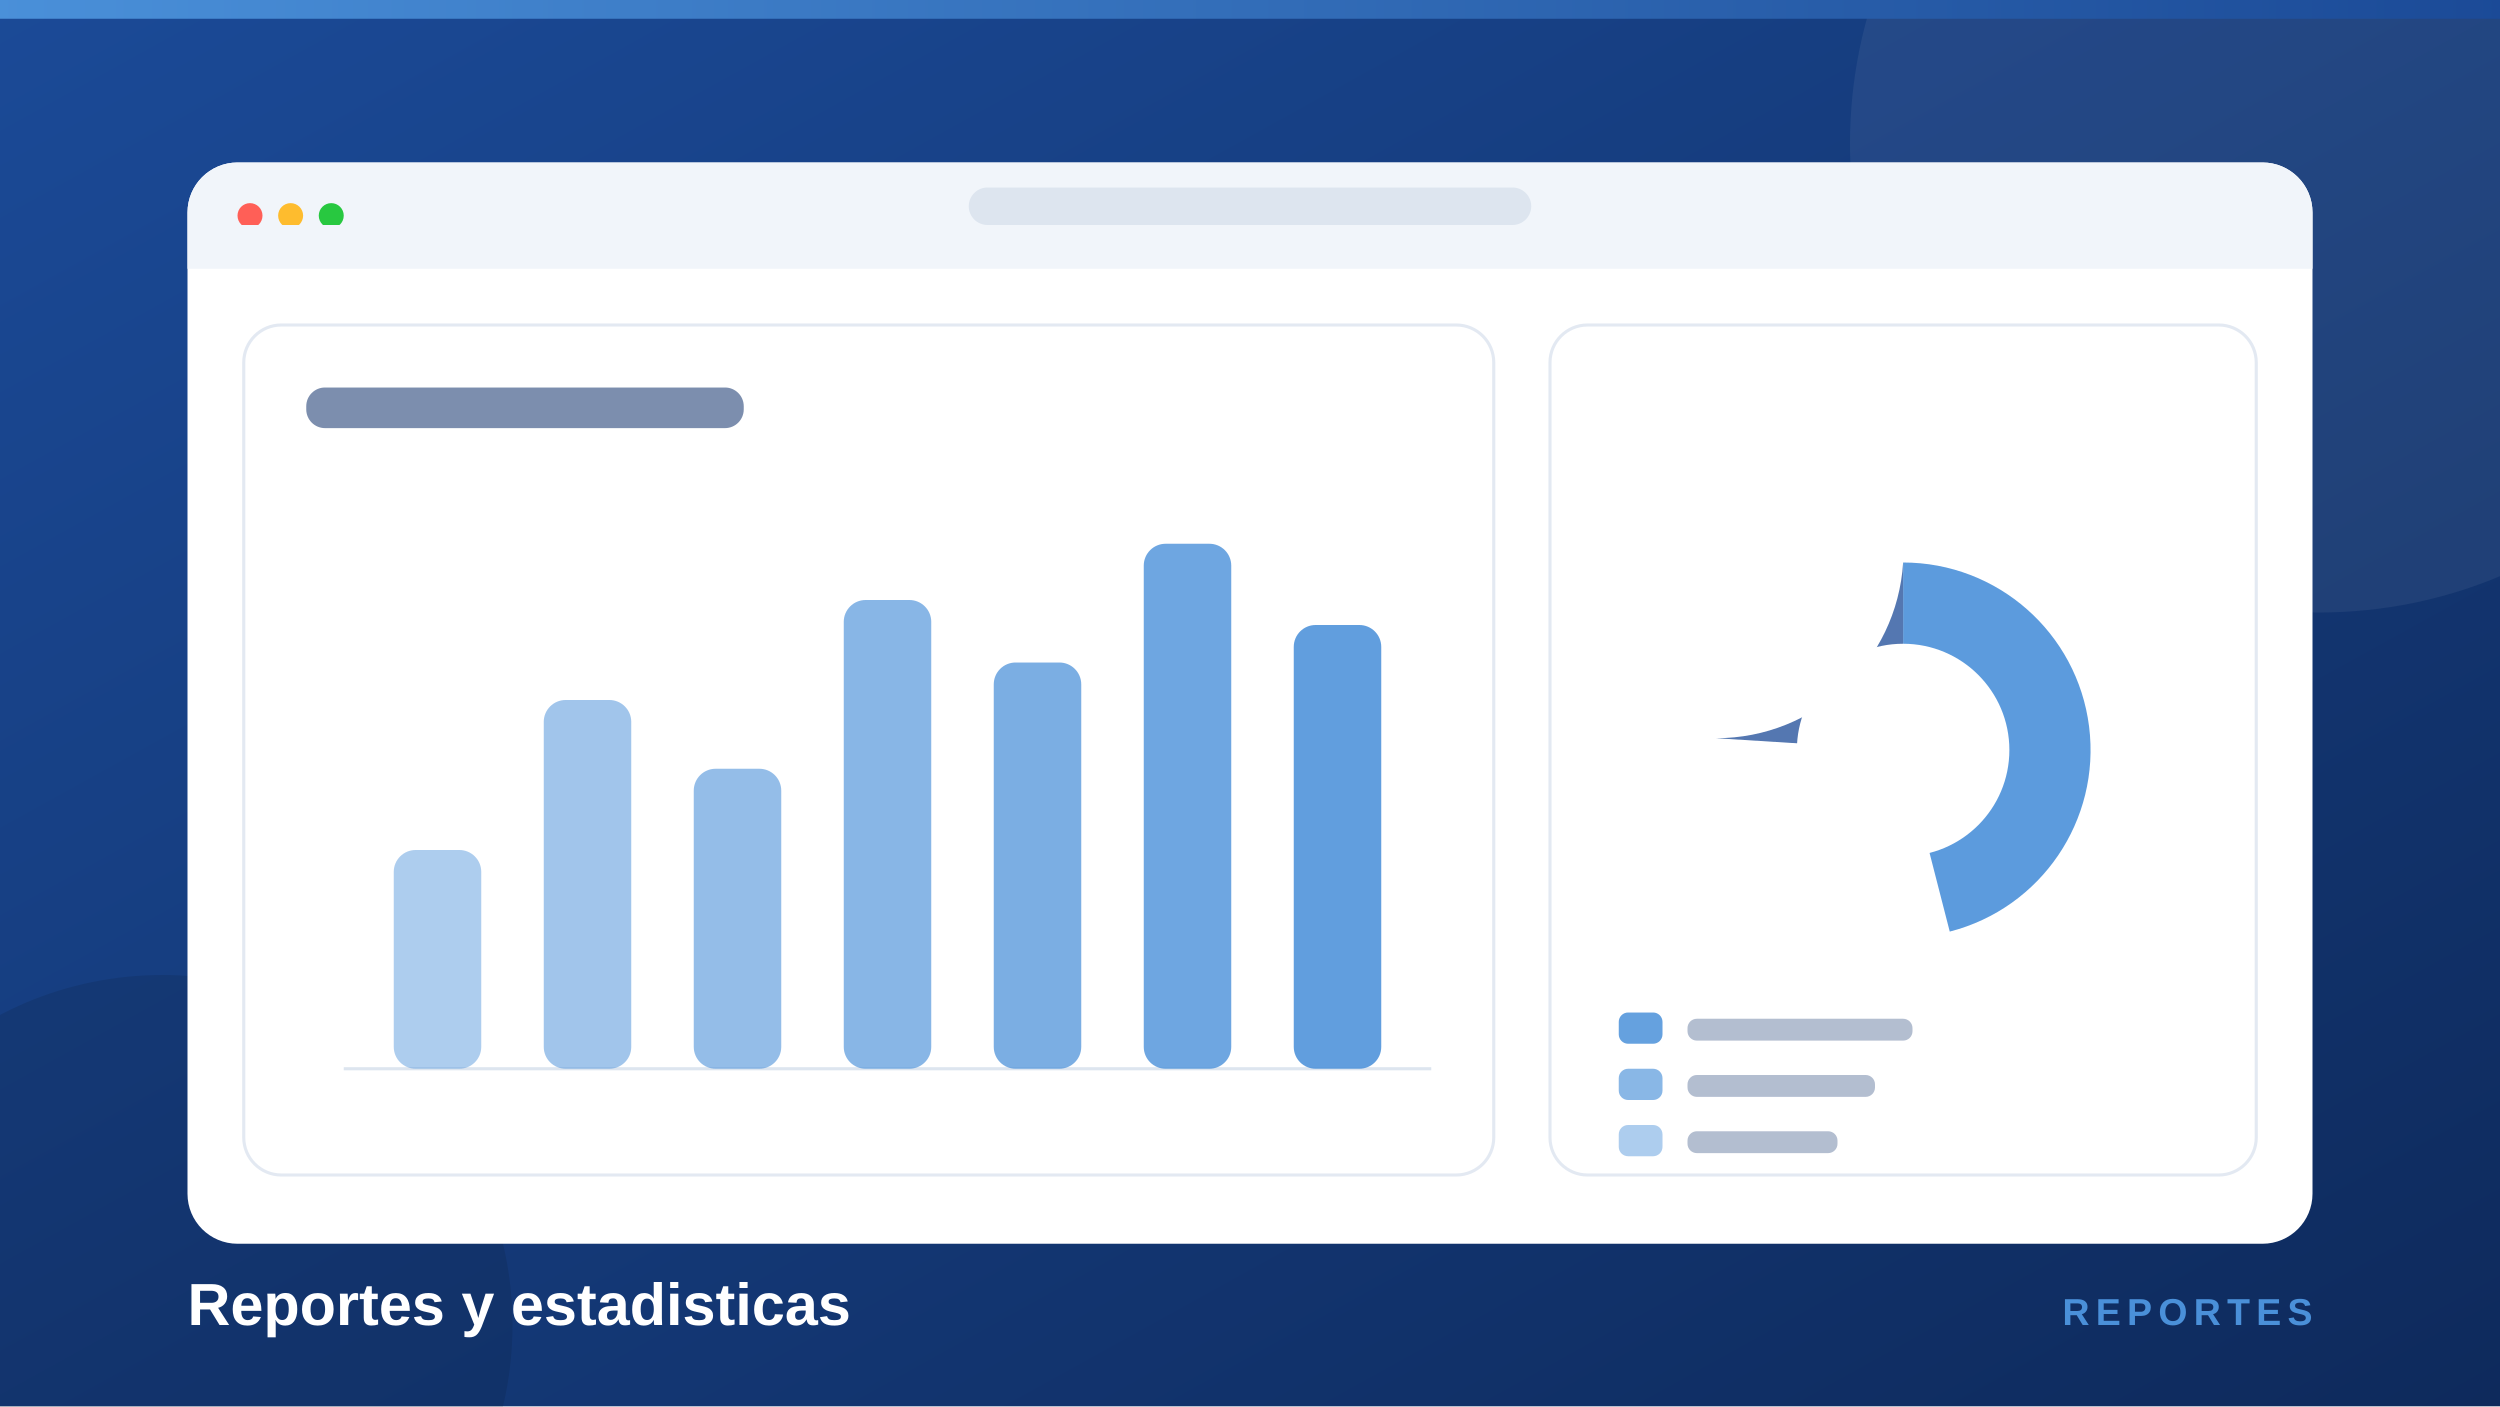
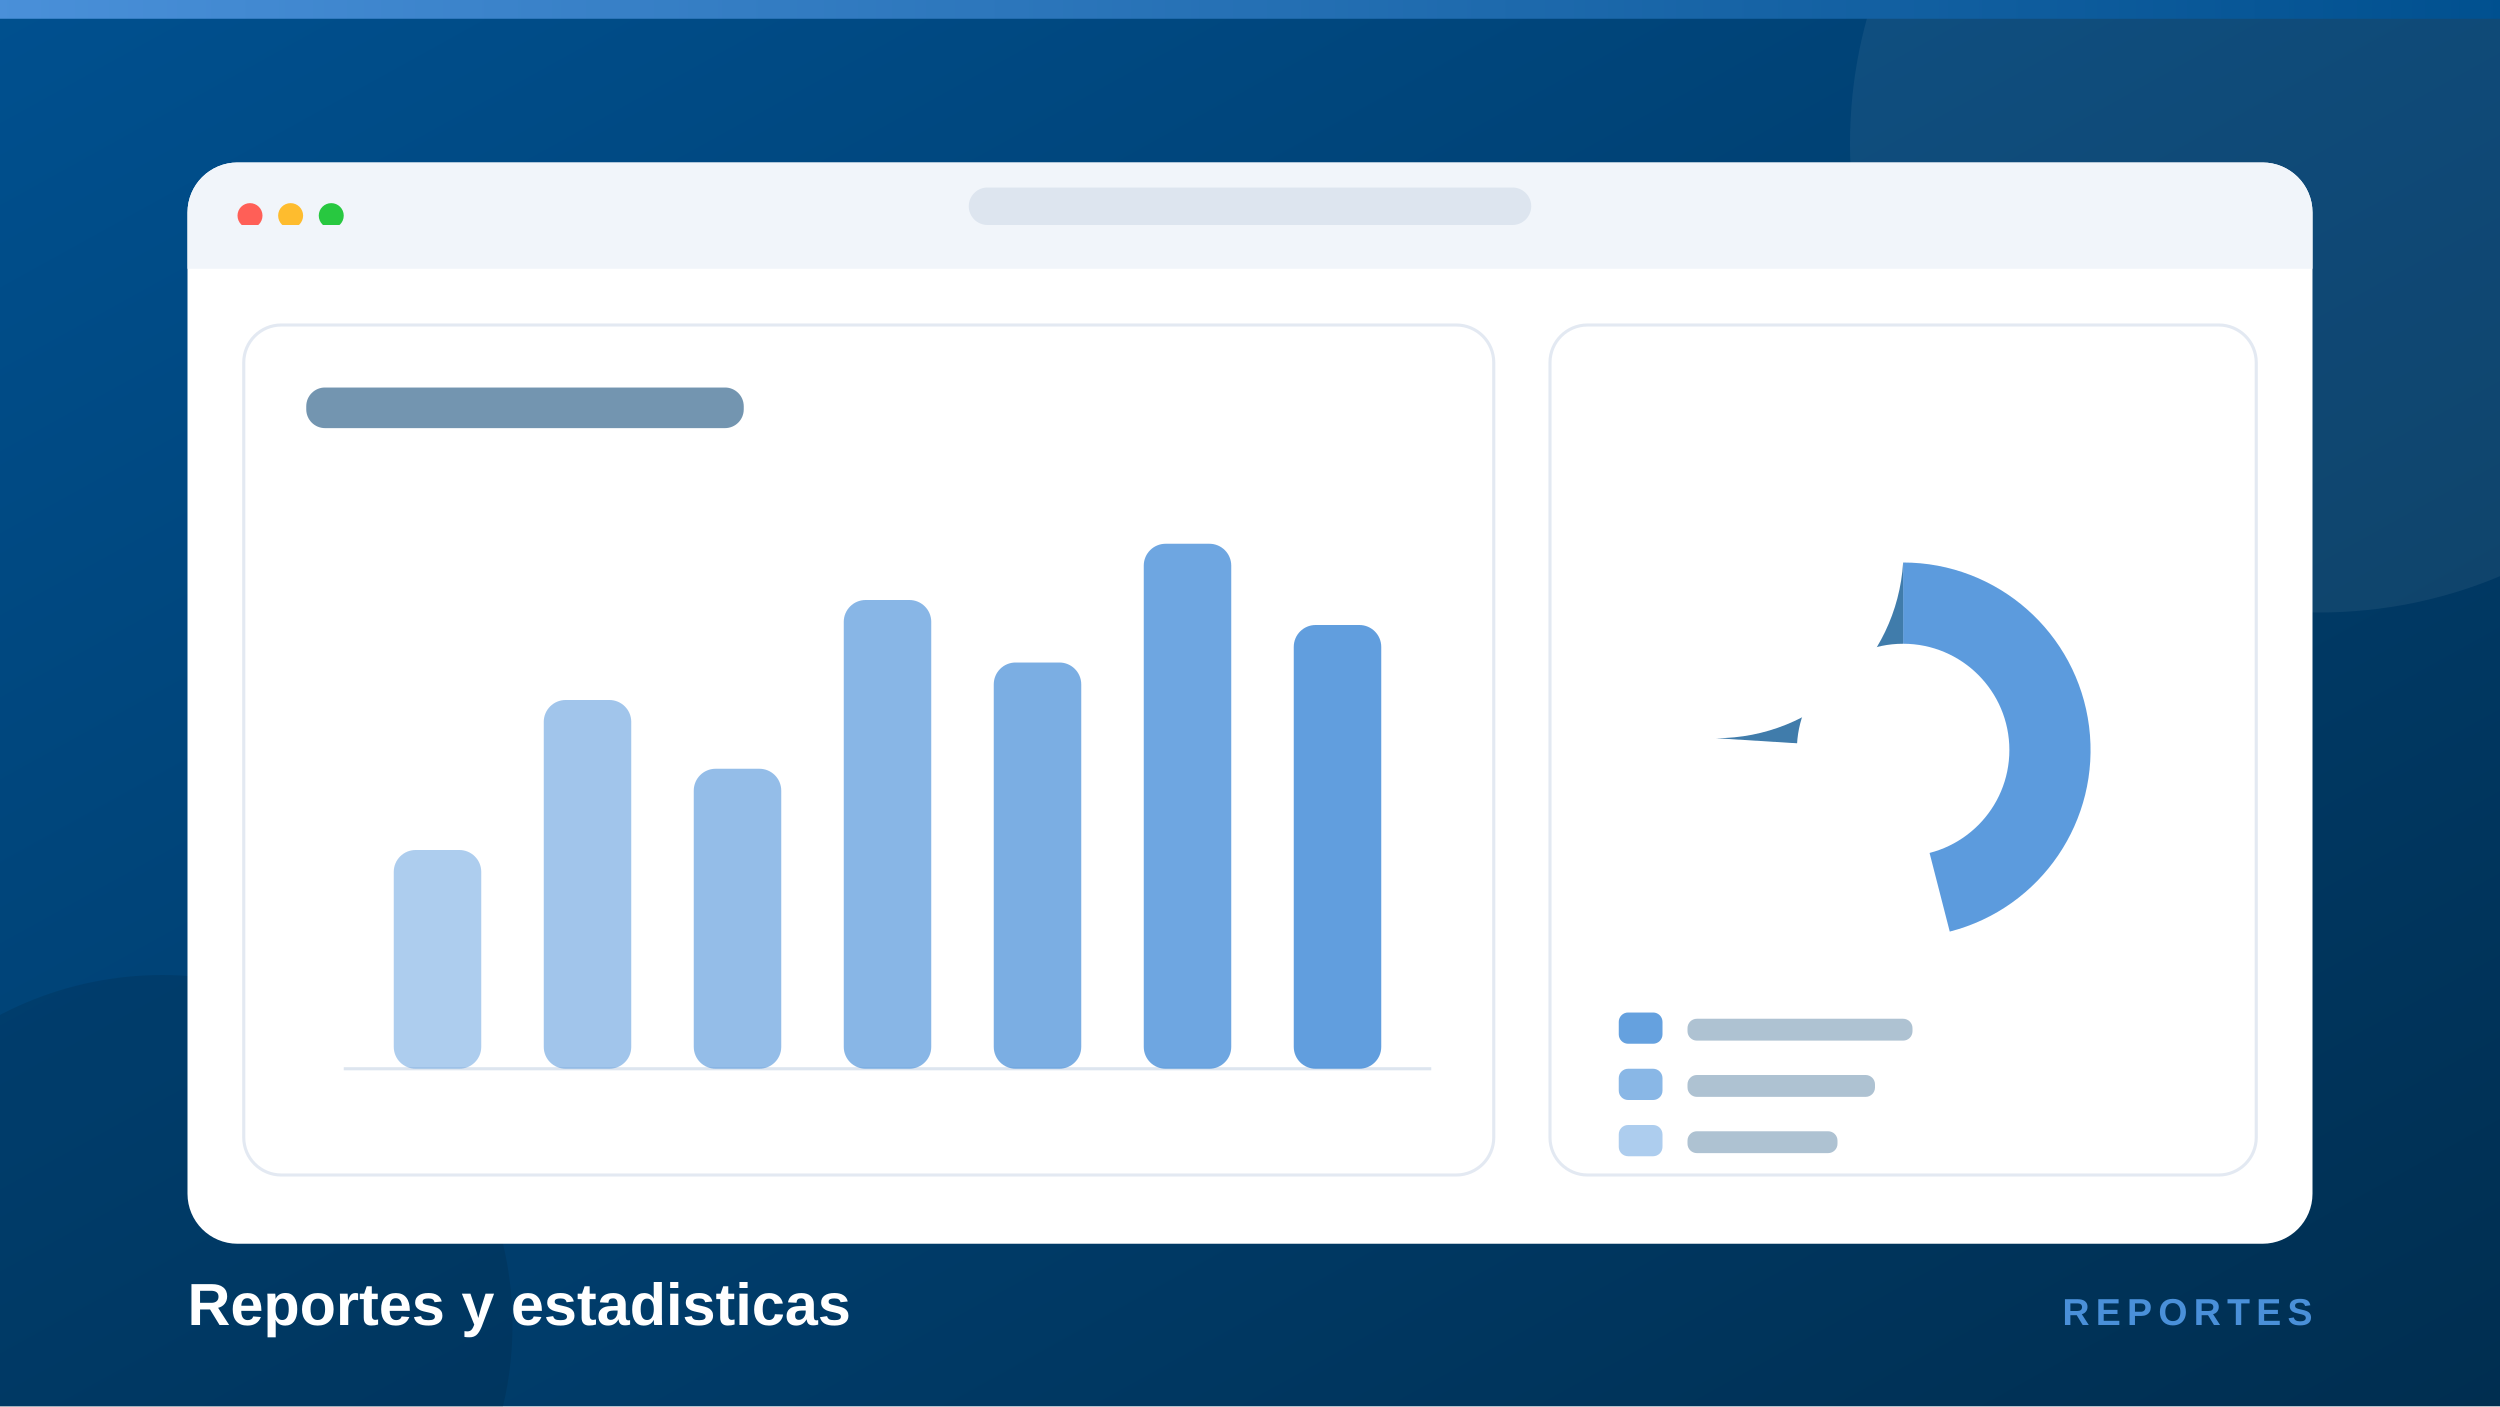
<svg xmlns="http://www.w3.org/2000/svg" width="800" height="450" viewBox="0 0 800 450" role="img" aria-label="Reportes y estadisticas">
  <defs>
    <linearGradient id="bg" x1="0" y1="0" x2="1" y2="1">
-       <stop offset="0" stop-color="#1B4A97" />
-       <stop offset="1" stop-color="#0E2A5C" />
+       <stop offset="0" stop-color="#00508F" />
+       <stop offset="1" stop-color="#002E50" />
    </linearGradient>
    <linearGradient id="bar" x1="0" y1="0" x2="1" y2="0">
      <stop offset="0" stop-color="#4A90D9" />
-       <stop offset="1" stop-color="#1B4A97" />
+       <stop offset="1" stop-color="#00508F" />
    </linearGradient>
  </defs>
  <rect width="800" height="450" fill="url(#bg)" />
  <circle cx="742" cy="46" r="150" fill="#FFFFFF" opacity="0.06" />
  <circle cx="52" cy="424" r="112" fill="#000000" opacity="0.10" />
  <g transform="translate(60,52)">
    <rect x="0" y="0" width="680" height="346" rx="16" fill="#FFFFFF" />
    <path d="M0 16 A16 16 0 0 1 16 0 L664 0 A16 16 0 0 1 680 16 L680 20 L0 20 Z" fill="#F1F5FA" />
    <circle cx="20" cy="17" r="4" fill="#FF5F57" />
    <circle cx="33" cy="17" r="4" fill="#FEBC2E" />
    <circle cx="46" cy="17" r="4" fill="#28C840" />
    <rect x="250" y="8" width="180" height="12" rx="6" fill="#DDE5EF" />
    <rect x="0" y="20" width="680" height="14" fill="#F1F5FA" />
    <rect x="18" y="52" width="400" height="272" rx="12" fill="#FFFFFF" stroke="#E3E9F2" />
-     <rect x="38" y="72" width="140" height="13" rx="6" fill="#10316B" opacity="0.55" />
+     <rect x="38" y="72" width="140" height="13" rx="6" fill="#003E70" opacity="0.55" />
    <line x1="50" y1="290" x2="398" y2="290" stroke="#DDE5EF" />
    <rect x="66" y="220" width="28" height="70" rx="7" fill="#4A90D9" opacity="0.45" />
    <rect x="114" y="172" width="28" height="118" rx="7" fill="#4A90D9" opacity="0.52" />
    <rect x="162" y="194" width="28" height="96" rx="7" fill="#4A90D9" opacity="0.59" />
    <rect x="210" y="140" width="28" height="150" rx="7" fill="#4A90D9" opacity="0.66" />
    <rect x="258" y="160" width="28" height="130" rx="7" fill="#4A90D9" opacity="0.73" />
    <rect x="306" y="122" width="28" height="168" rx="7" fill="#4A90D9" opacity="0.8" />
    <rect x="354" y="148" width="28" height="142" rx="7" fill="#4A90D9" opacity="0.87" />
    <rect x="436" y="52" width="226" height="272" rx="12" fill="#FFFFFF" stroke="#E3E9F2" />
    <path d="M 549 188 L 549 128 A 60 60 0 0 1 563.92 246.11 Z" fill="#4A90D9" opacity="0.9" />
-     <path d="M 549 188 L 549 128 A 60 60 0 0 1 489.12 184.23 Z" fill="#1B4A97" opacity="0.75" />
+     <path d="M 549 188 L 549 128 A 60 60 0 0 1 489.12 184.23 Z" fill="#00508F" opacity="0.75" />
    <path d="M 549 188 L 549 128 A 60 60 0 0 1 549 128 Z" fill="#7FA6DC" opacity="0.6" />
    <circle cx="549" cy="188" r="34" fill="#FFFFFF" />
    <rect x="458" y="272" width="14" height="10" rx="3" fill="#4A90D9" opacity="0.85" />
-     <rect x="480" y="274" width="72" height="7" rx="3" fill="#10316B" opacity="0.32" />
+     <rect x="480" y="274" width="72" height="7" rx="3" fill="#003E70" opacity="0.32" />
    <rect x="458" y="290" width="14" height="10" rx="3" fill="#4A90D9" opacity="0.65" />
-     <rect x="480" y="292" width="60" height="7" rx="3" fill="#10316B" opacity="0.32" />
+     <rect x="480" y="292" width="60" height="7" rx="3" fill="#003E70" opacity="0.32" />
    <rect x="458" y="308" width="14" height="10" rx="3" fill="#4A90D9" opacity="0.45" />
-     <rect x="480" y="310" width="48" height="7" rx="3" fill="#10316B" opacity="0.32" />
+     <rect x="480" y="310" width="48" height="7" rx="3" fill="#003E70" opacity="0.32" />
  </g>
  <text x="60" y="424" font-family="Segoe UI,Arial,sans-serif" font-size="19" font-weight="700" fill="#FFFFFF">Reportes y estadisticas</text>
  <text x="740" y="424" text-anchor="end" font-family="Segoe UI,Arial,sans-serif" font-size="12" font-weight="600" letter-spacing="2" fill="#4A90D9">REPORTES</text>
  <rect x="0" y="0" width="800" height="6" fill="url(#bar)" />
</svg>
